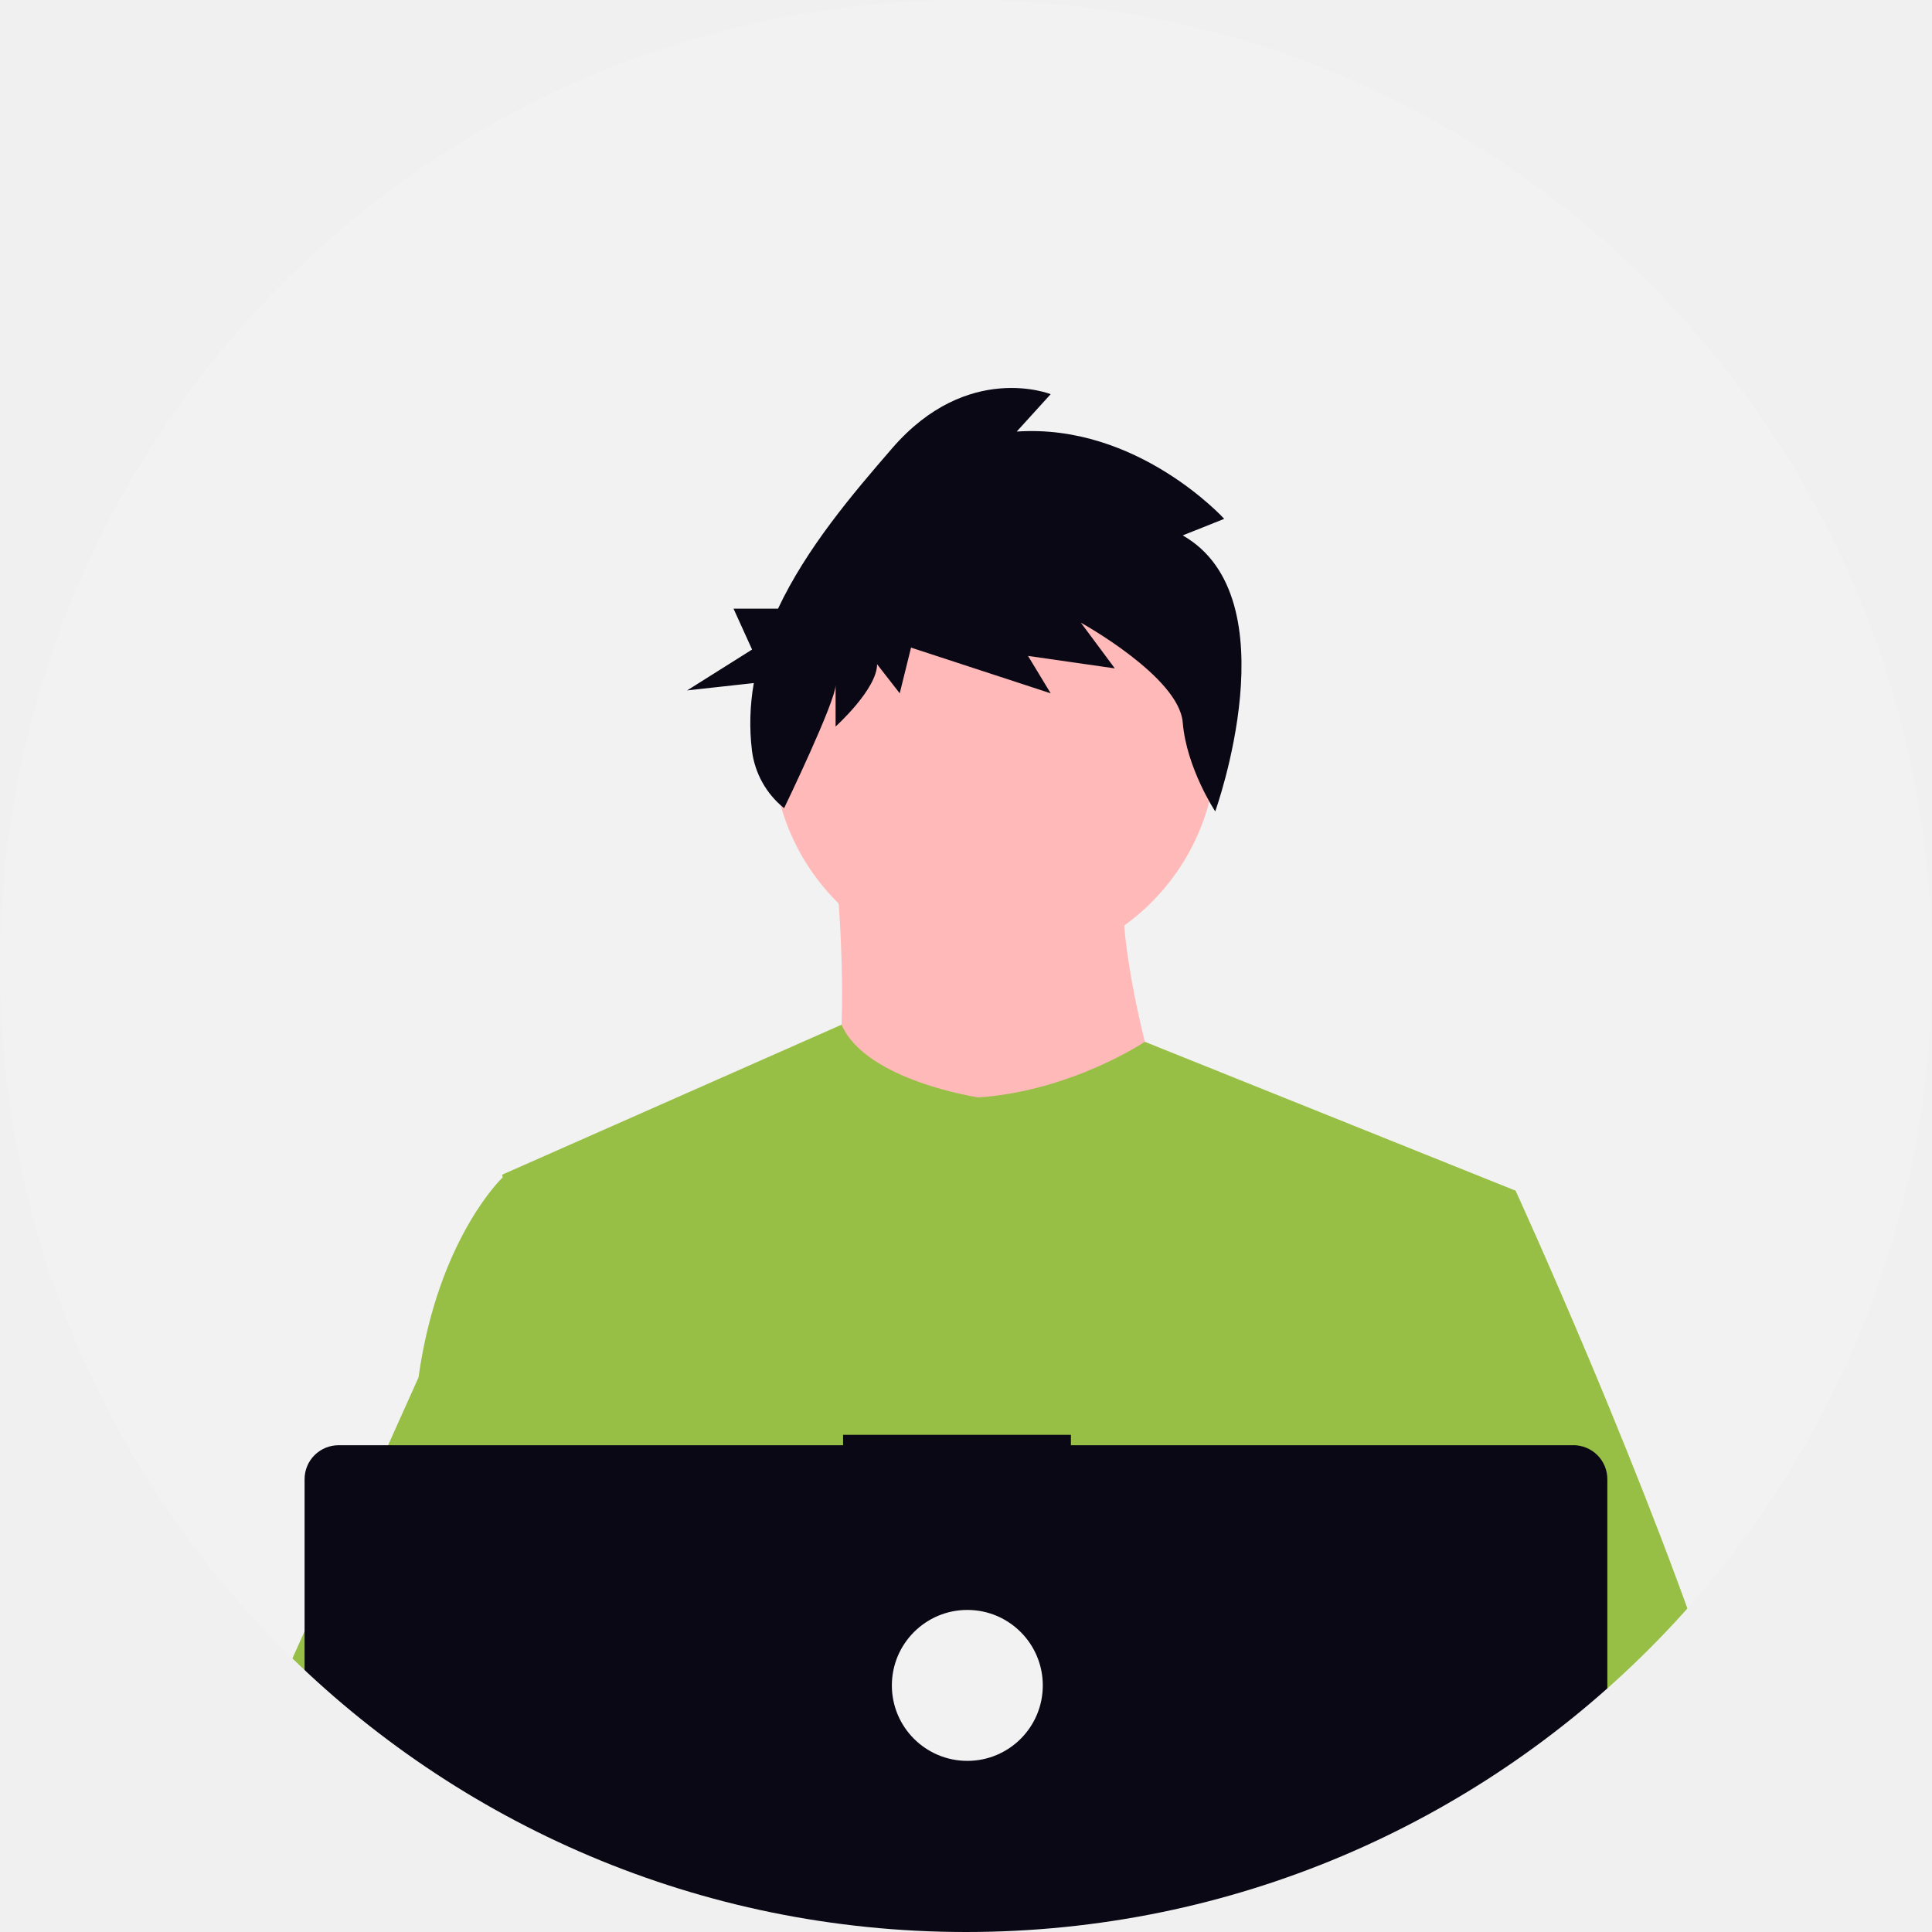
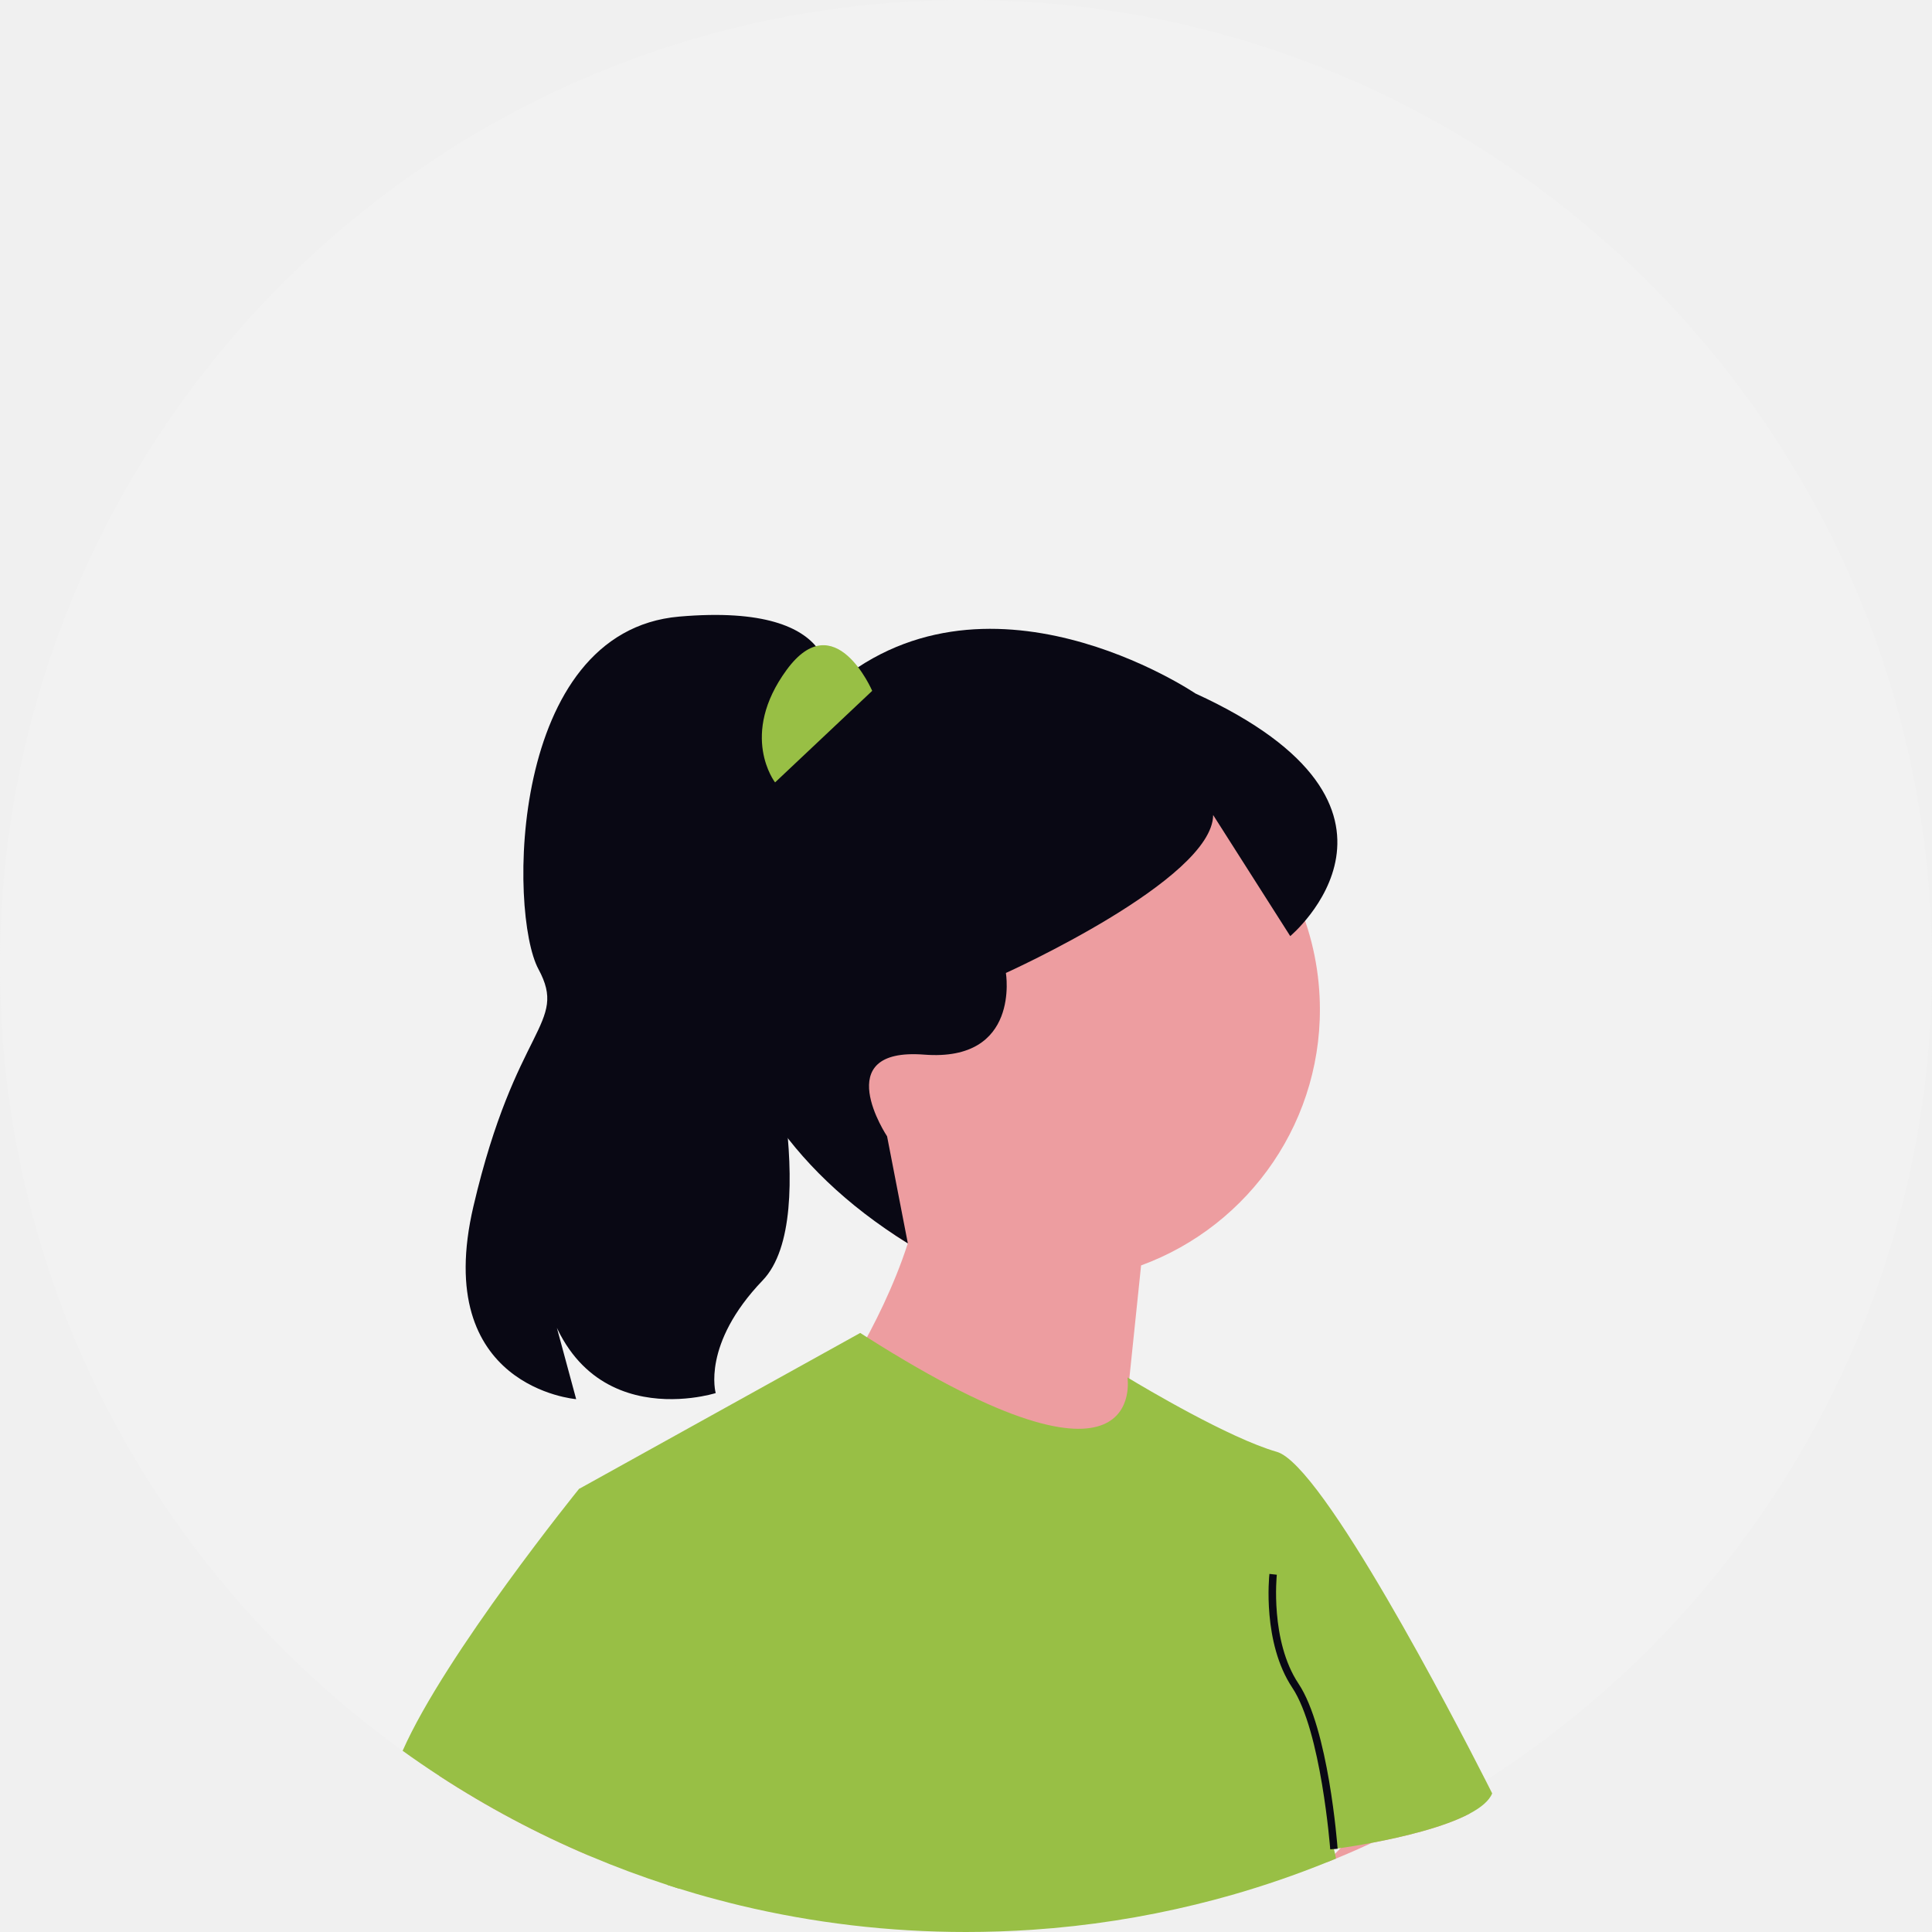
<svg xmlns="http://www.w3.org/2000/svg" width="40" height="40" viewBox="0 0 40 40" fill="none">
-   <g clip-path="url(#clip0_80_573)">
-     <path d="M20 40C31.046 40 40 31.046 40 20C40 8.954 31.046 0 20 0C8.954 0 0 8.954 0 20C0 31.046 8.954 40 20 40Z" fill="#F2F2F2" />
-     <mask id="mask0_80_573" style="mask-type:luminance" maskUnits="userSpaceOnUse" x="0" y="0" width="40" height="40">
-       <path d="M20 40C31.046 40 40 31.046 40 20C40 8.954 31.046 0 20 0C8.954 0 0 8.954 0 20C0 31.046 8.954 40 20 40Z" fill="white" />
-     </mask>
-     <g mask="url(#mask0_80_573)">
-       <path d="M17.158 16.56C17.158 16.56 18.024 23.087 16.692 23.82C15.36 24.553 24.619 24.619 24.619 24.619C24.619 24.619 22.554 18.958 23.486 17.226L17.158 16.56Z" fill="#FFB9B9" />
-       <path d="M20.589 20.029C23.128 20.029 25.185 17.971 25.185 15.433C25.185 12.895 23.128 10.837 20.589 10.837C18.051 10.837 15.993 12.895 15.993 15.433C15.993 17.971 18.051 20.029 20.589 20.029Z" fill="#FFB9B9" />
-       <path d="M31.379 24.652L30.609 28.159L28.981 35.577L28.933 35.983L28.371 40.686L27.997 43.811L27.746 45.909C26.223 46.693 25.118 47.233 25.118 47.233C25.118 47.233 25.023 46.757 24.87 46.148C23.801 46.468 21.822 47 20.145 47.106C20.756 47.787 11.325 30.474 10.963 28.159C10.672 26.296 10.453 24.721 10.407 24.386C10.401 24.343 10.398 24.32 10.398 24.32L17.424 21.215C17.924 22.373 20.256 22.721 20.256 22.721C22.188 22.588 23.702 21.569 23.702 21.569L31.379 24.652Z" fill="#98BF45" />
-       <path d="M24.487 11.085L25.346 10.742C25.346 10.742 23.55 8.764 21.05 8.935L21.753 8.161C21.753 8.161 20.034 7.473 18.472 9.28C17.65 10.229 16.7 11.345 16.108 12.602H15.187L15.571 13.448L14.227 14.294L15.607 14.142C15.525 14.605 15.512 15.078 15.569 15.545C15.629 16.012 15.867 16.438 16.234 16.732C16.234 16.732 17.3 14.526 17.3 14.182V15.042C17.3 15.042 18.159 14.268 18.159 13.752L18.628 14.354L18.862 13.408L21.753 14.354L21.284 13.58L23.081 13.838L22.378 12.892C22.378 12.892 24.409 14.01 24.487 14.956C24.565 15.902 25.16 16.799 25.16 16.799C25.16 16.799 26.753 12.376 24.487 11.085Z" fill="#090814" />
-       <path d="M36.375 40.772C35.907 41.279 34.747 42.044 33.34 42.871C32.817 43.179 32.261 43.496 31.692 43.811C30.337 44.562 28.917 45.307 27.746 45.909C26.222 46.693 25.118 47.233 25.118 47.233C25.118 47.233 25.023 46.757 24.87 46.148C24.665 45.332 24.356 44.278 24.034 43.811C24.023 43.794 24.012 43.779 24 43.764C23.907 43.641 23.812 43.569 23.719 43.569L28.37 40.686L30.381 39.44L28.932 35.983L27.116 31.647L28.212 28.159L29.314 24.652H31.379C31.379 24.652 32.063 26.145 32.937 28.226C33.068 28.538 33.203 28.862 33.34 29.197C35.139 33.572 37.382 39.681 36.375 40.772Z" fill="#98BF45" />
-       <path d="M15.593 43.769C15.424 43.769 15.254 43.782 15.087 43.81C13.65 44.057 13.226 45.358 13.106 46.229C13.067 46.495 13.052 46.764 13.062 47.033L11.793 46.057L11.33 45.701C10.217 45.313 9.225 44.624 8.365 43.81C7.619 43.093 6.95 42.299 6.368 41.442C5.789 40.598 5.272 39.712 4.823 38.792C4.698 38.536 4.63 38.255 4.626 37.969C4.621 37.683 4.679 37.4 4.796 37.139L6.368 33.636L8.666 28.516C8.682 28.394 8.701 28.275 8.721 28.159C9.177 25.546 10.398 24.386 10.398 24.386H11.33L11.954 28.159L12.729 32.846L12.186 34.617L10.931 38.707L12.13 40.01L15.593 43.769Z" fill="#98BF45" />
-       <path d="M32.575 29.922H22.172V29.707H17.455V29.922H7.009C6.823 29.922 6.644 29.996 6.512 30.128C6.38 30.259 6.306 30.438 6.306 30.625V44.87C6.306 44.962 6.324 45.054 6.359 45.139C6.395 45.224 6.446 45.302 6.512 45.367C6.577 45.433 6.655 45.484 6.74 45.52C6.825 45.555 6.917 45.573 7.009 45.573H32.575C32.667 45.573 32.758 45.555 32.844 45.52C32.929 45.484 33.007 45.433 33.072 45.367C33.138 45.302 33.189 45.224 33.225 45.139C33.26 45.054 33.278 44.962 33.278 44.87V30.625C33.278 30.533 33.26 30.441 33.225 30.356C33.189 30.27 33.138 30.193 33.072 30.127C33.007 30.062 32.929 30.01 32.844 29.975C32.758 29.939 32.667 29.921 32.575 29.921V29.922Z" fill="#090814" />
-       <path d="M20.028 36.457C20.891 36.457 21.59 35.758 21.59 34.895C21.59 34.032 20.891 33.332 20.028 33.332C19.165 33.332 18.465 34.032 18.465 34.895C18.465 35.758 19.165 36.457 20.028 36.457Z" fill="#F2F2F2" />
-     </g>
+   <g clip-path="url(#clip0_80_487)">
+     <path d="M40 20C40 25.837 37.499 31.09 33.511 34.746C32.813 35.386 32.069 35.977 31.286 36.514C31.112 36.633 30.936 36.749 30.759 36.863C30.592 36.97 30.423 37.074 30.253 37.175C30.117 37.257 29.98 37.336 29.842 37.414C29.375 37.679 28.896 37.926 28.406 38.153H28.405C28.349 38.179 28.294 38.205 28.238 38.23C28.204 38.245 28.17 38.261 28.136 38.276C27.979 38.346 27.82 38.414 27.66 38.48C27.595 38.507 27.529 38.534 27.463 38.56C26.823 38.819 26.166 39.044 25.494 39.236C25.251 39.305 25.006 39.37 24.759 39.43C23.662 39.698 22.529 39.876 21.37 39.954C20.917 39.984 20.46 40 20 40C18.393 40 16.831 39.81 15.334 39.453C15.177 39.415 15.02 39.376 14.865 39.334C14.71 39.294 14.556 39.251 14.402 39.206C14.286 39.172 14.17 39.137 14.054 39.101C13.978 39.078 13.902 39.053 13.825 39.028C13.285 38.853 12.755 38.656 12.236 38.437C12.225 38.432 12.214 38.428 12.203 38.423C11.116 37.962 10.077 37.408 9.098 36.77V36.77C8.84 36.602 8.586 36.428 8.336 36.248C3.288 32.618 0 26.693 0 20C0 8.955 8.955 0 20 0C31.046 0 40 8.955 40 20Z" fill="#F2F2F2" />
+     <path d="M15.773 20.556C15.773 20.556 17.058 25.189 15.79 26.509C14.523 27.83 14.818 28.842 14.818 28.842C14.818 28.842 11.616 29.864 11.148 26.08L11.929 28.968C11.929 28.968 8.923 28.73 9.802 24.975C10.68 21.22 11.769 21.216 11.148 20.065C10.527 18.914 10.527 13.073 14.062 12.766C17.597 12.459 17.136 14.303 17.136 14.303L15.773 20.556Z" fill="#090814" />
+     <path d="M30.427 37.549C29.893 37.833 29.034 38.034 28.406 38.153H28.405C28.349 38.179 28.294 38.205 28.238 38.23C28.204 38.245 28.17 38.261 28.136 38.276C27.979 38.346 27.82 38.414 27.66 38.48C27.595 38.507 27.529 38.534 27.463 38.56L27.64 38.381L27.757 38.262L29.782 36.207C29.782 36.207 29.972 36.58 30.253 37.175C30.308 37.291 30.366 37.416 30.427 37.549Z" fill="#ED9DA0" />
+     <path d="M16.054 21.164C15.909 18.053 18.313 15.413 21.425 15.268C24.536 15.123 27.176 17.528 27.321 20.639C27.438 23.163 25.879 25.375 23.625 26.199L22.872 33.447L17.104 29.079C17.104 29.079 18.232 27.496 18.795 25.743C17.228 24.805 16.145 23.125 16.054 21.164Z" fill="#ED9DA0" />
+     <path d="M30.894 37.13C30.831 37.285 30.66 37.425 30.427 37.549C29.893 37.833 29.034 38.034 28.406 38.153H28.405C28.128 38.206 27.896 38.242 27.757 38.262C27.733 38.266 27.712 38.269 27.694 38.271C27.657 38.277 27.632 38.28 27.622 38.282L27.617 38.282C27.626 38.315 27.634 38.348 27.641 38.381C27.648 38.414 27.655 38.447 27.66 38.48C27.595 38.507 27.529 38.534 27.463 38.56C26.823 38.819 26.166 39.044 25.495 39.236C25.251 39.305 25.006 39.37 24.759 39.43C23.662 39.698 22.529 39.876 21.37 39.954C20.917 39.984 20.46 40 20 40C18.393 40 16.831 39.81 15.334 39.453C15.177 39.415 15.02 39.376 14.865 39.334C14.71 39.294 14.556 39.251 14.402 39.206C14.286 39.172 14.17 39.137 14.055 39.101C13.978 39.078 13.902 39.053 13.825 39.028L11.987 30.827L17.81 27.597C17.857 27.627 17.904 27.657 17.951 27.687C23.797 31.394 23.343 28.519 23.343 28.519C23.343 28.519 23.357 28.527 23.382 28.542C23.664 28.712 25.447 29.776 26.436 30.059C27.384 30.329 30.12 35.608 30.759 36.863C30.846 37.033 30.894 37.13 30.894 37.13Z" fill="#98BF45" />
+     <path d="M27.541 38.288C27.539 38.263 27.352 35.838 26.756 34.943C26.133 34.008 26.276 32.644 26.282 32.586L26.435 32.603C26.434 32.617 26.292 33.97 26.884 34.858C27.503 35.786 27.686 38.175 27.694 38.276L27.541 38.288Z" fill="#090814" />
+     <path d="M24.749 14.357C24.749 14.357 20.364 11.383 17.137 14.303C13.909 17.224 13.691 22.581 18.796 25.743L18.366 23.526C18.366 23.526 17.137 21.681 19.135 21.835C21.133 21.989 20.826 20.144 20.826 20.144C20.826 20.144 25.105 18.215 25.117 16.874L26.713 19.381C26.713 19.381 29.902 16.718 24.749 14.357Z" fill="#090814" />
+     <path d="M18.058 14.303C18.058 14.303 17.285 12.508 16.288 13.867C15.292 15.225 16.047 16.199 16.047 16.199L18.058 14.303Z" fill="#98BF45" />
+     <path d="M12.203 38.423C11.115 37.962 10.077 37.408 9.098 36.77V36.77C9.307 36.415 9.437 36.207 9.437 36.207L12.203 38.423Z" fill="#ED9DA0" />
+     <path d="M15.79 35.708L14.054 39.101C13.978 39.078 13.901 39.053 13.825 39.028C13.285 38.853 12.755 38.656 12.236 38.437C12.225 38.432 12.214 38.428 12.203 38.423C11.115 37.962 10.077 37.408 9.098 36.77C8.84 36.602 8.586 36.428 8.336 36.248C9.221 34.244 11.987 30.827 11.987 30.827L13.601 30.904L15.79 35.708Z" fill="#98BF45" />
  </g>
  <defs>
-     <clipPath id="clip0_80_573">
+     <clipPath id="clip0_80_487">
      <rect width="40" height="40" fill="white" />
    </clipPath>
  </defs>
</svg>
